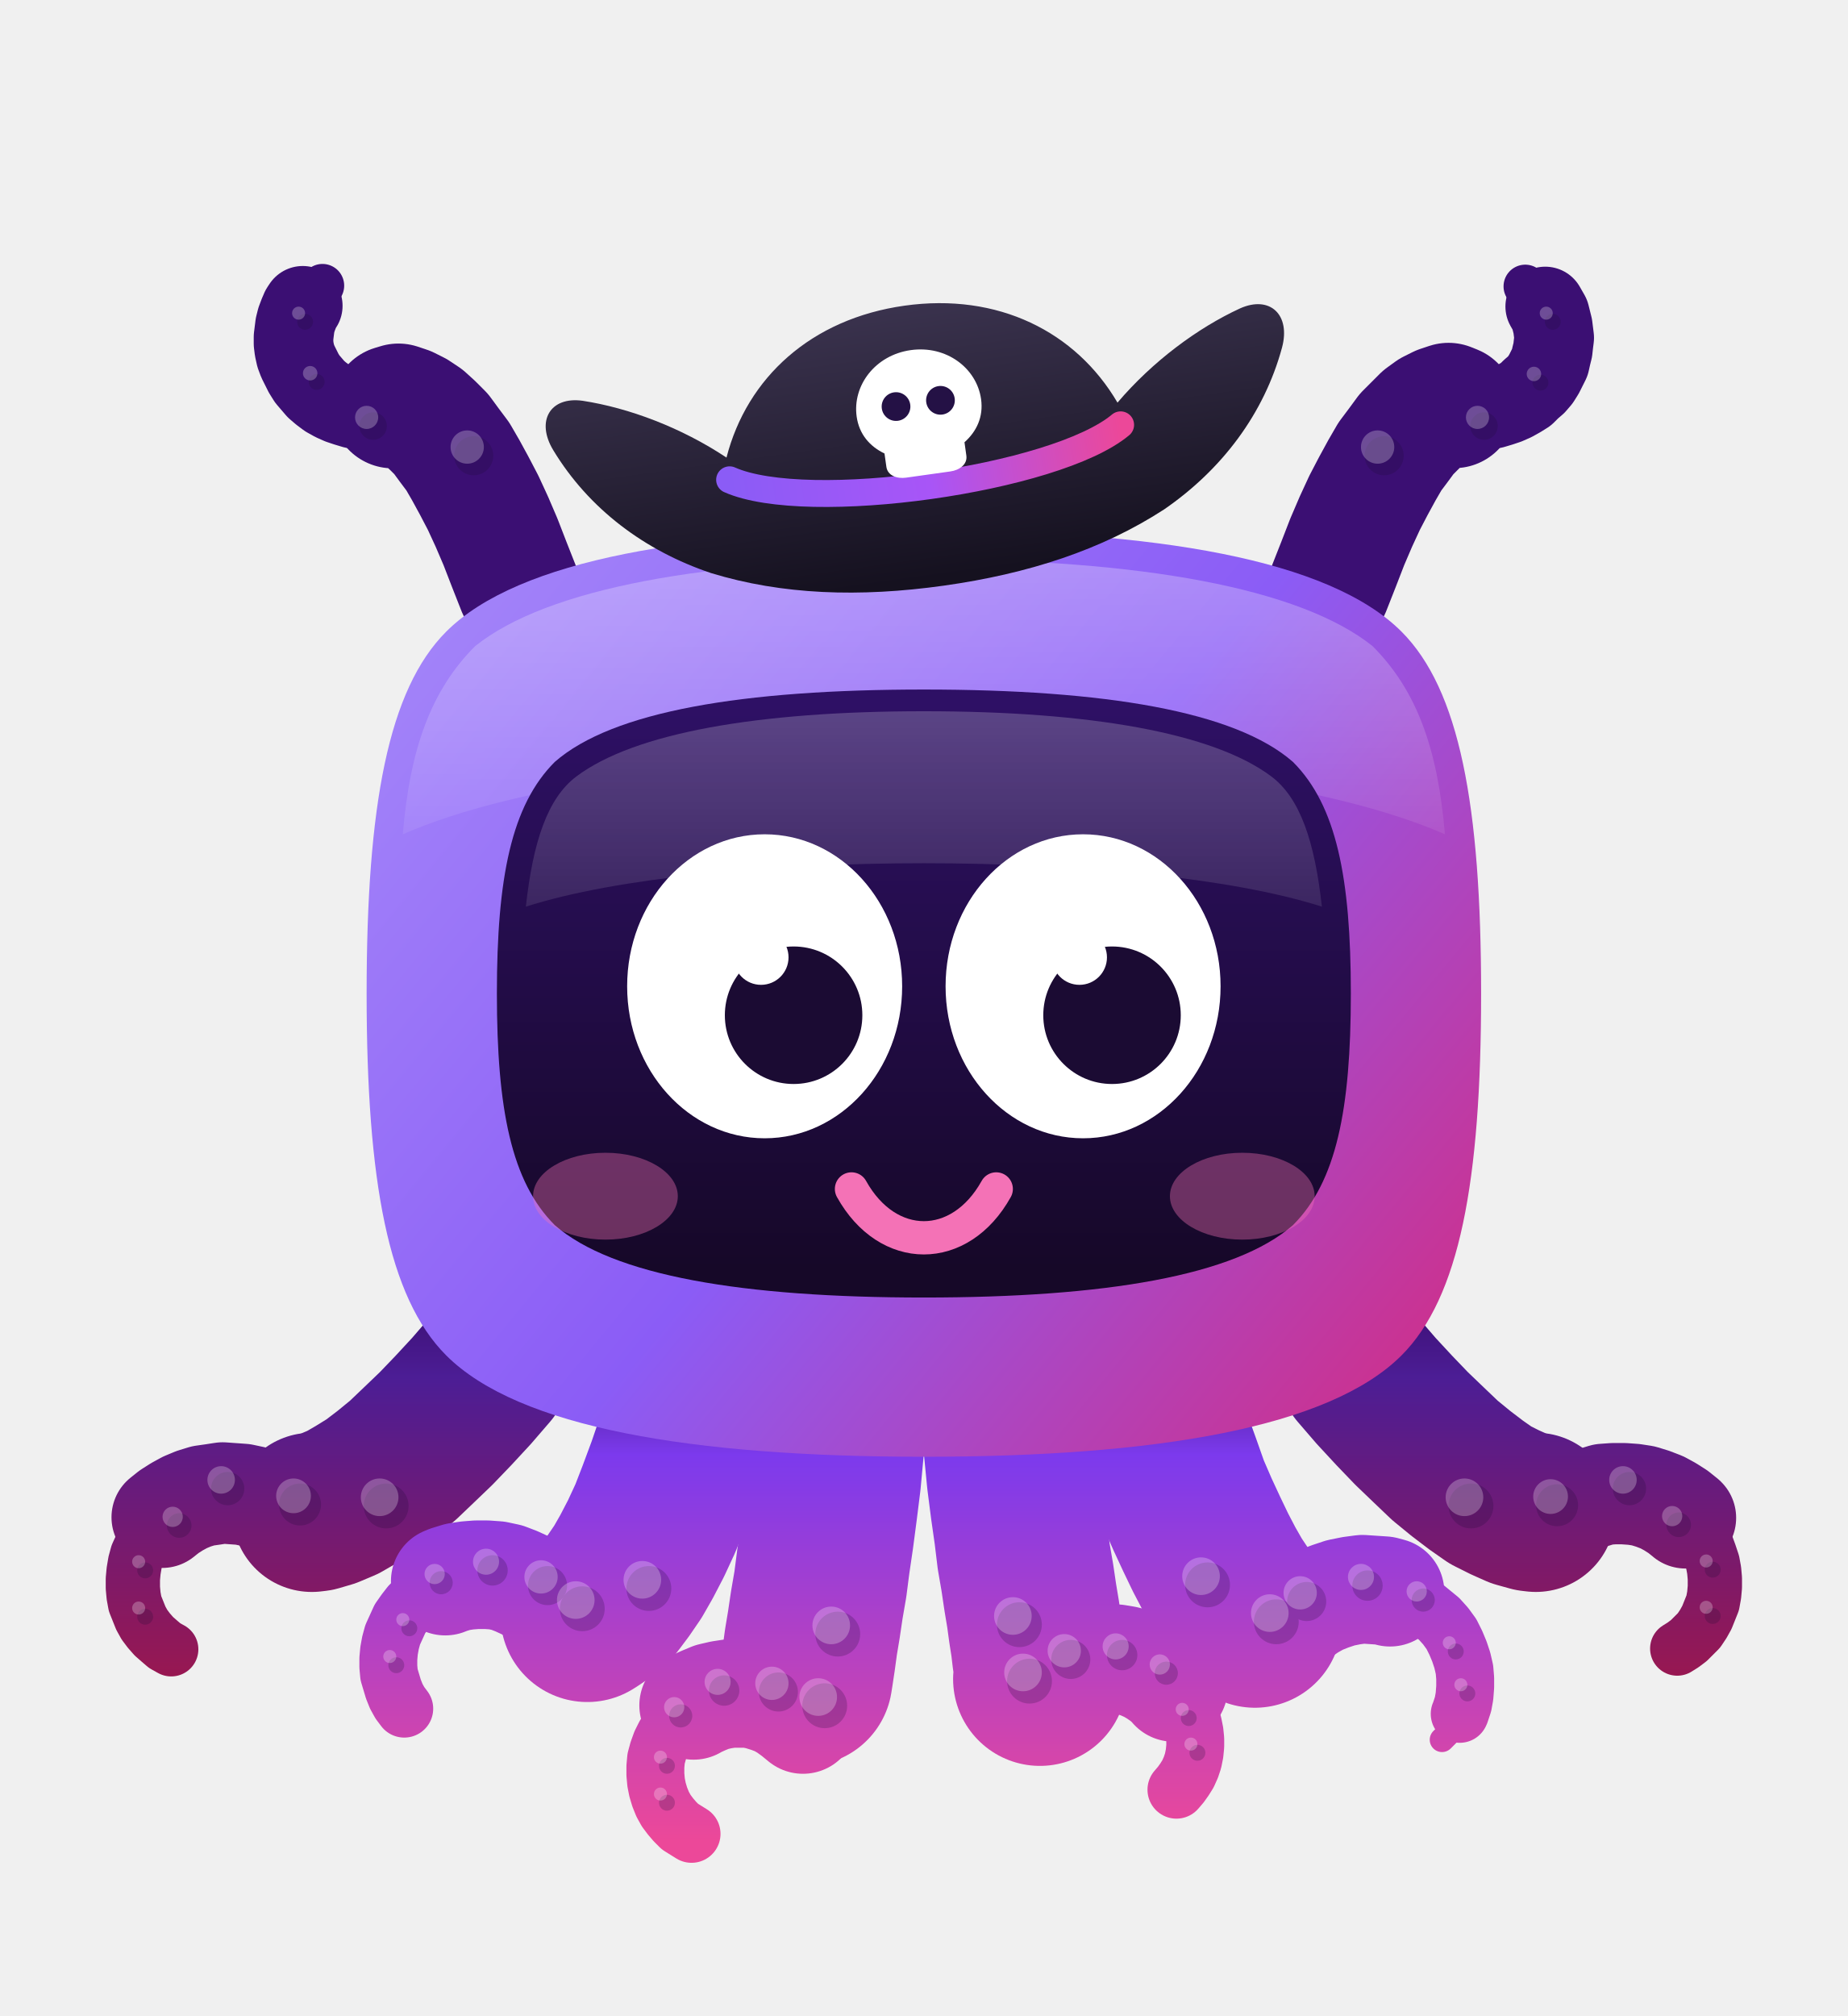
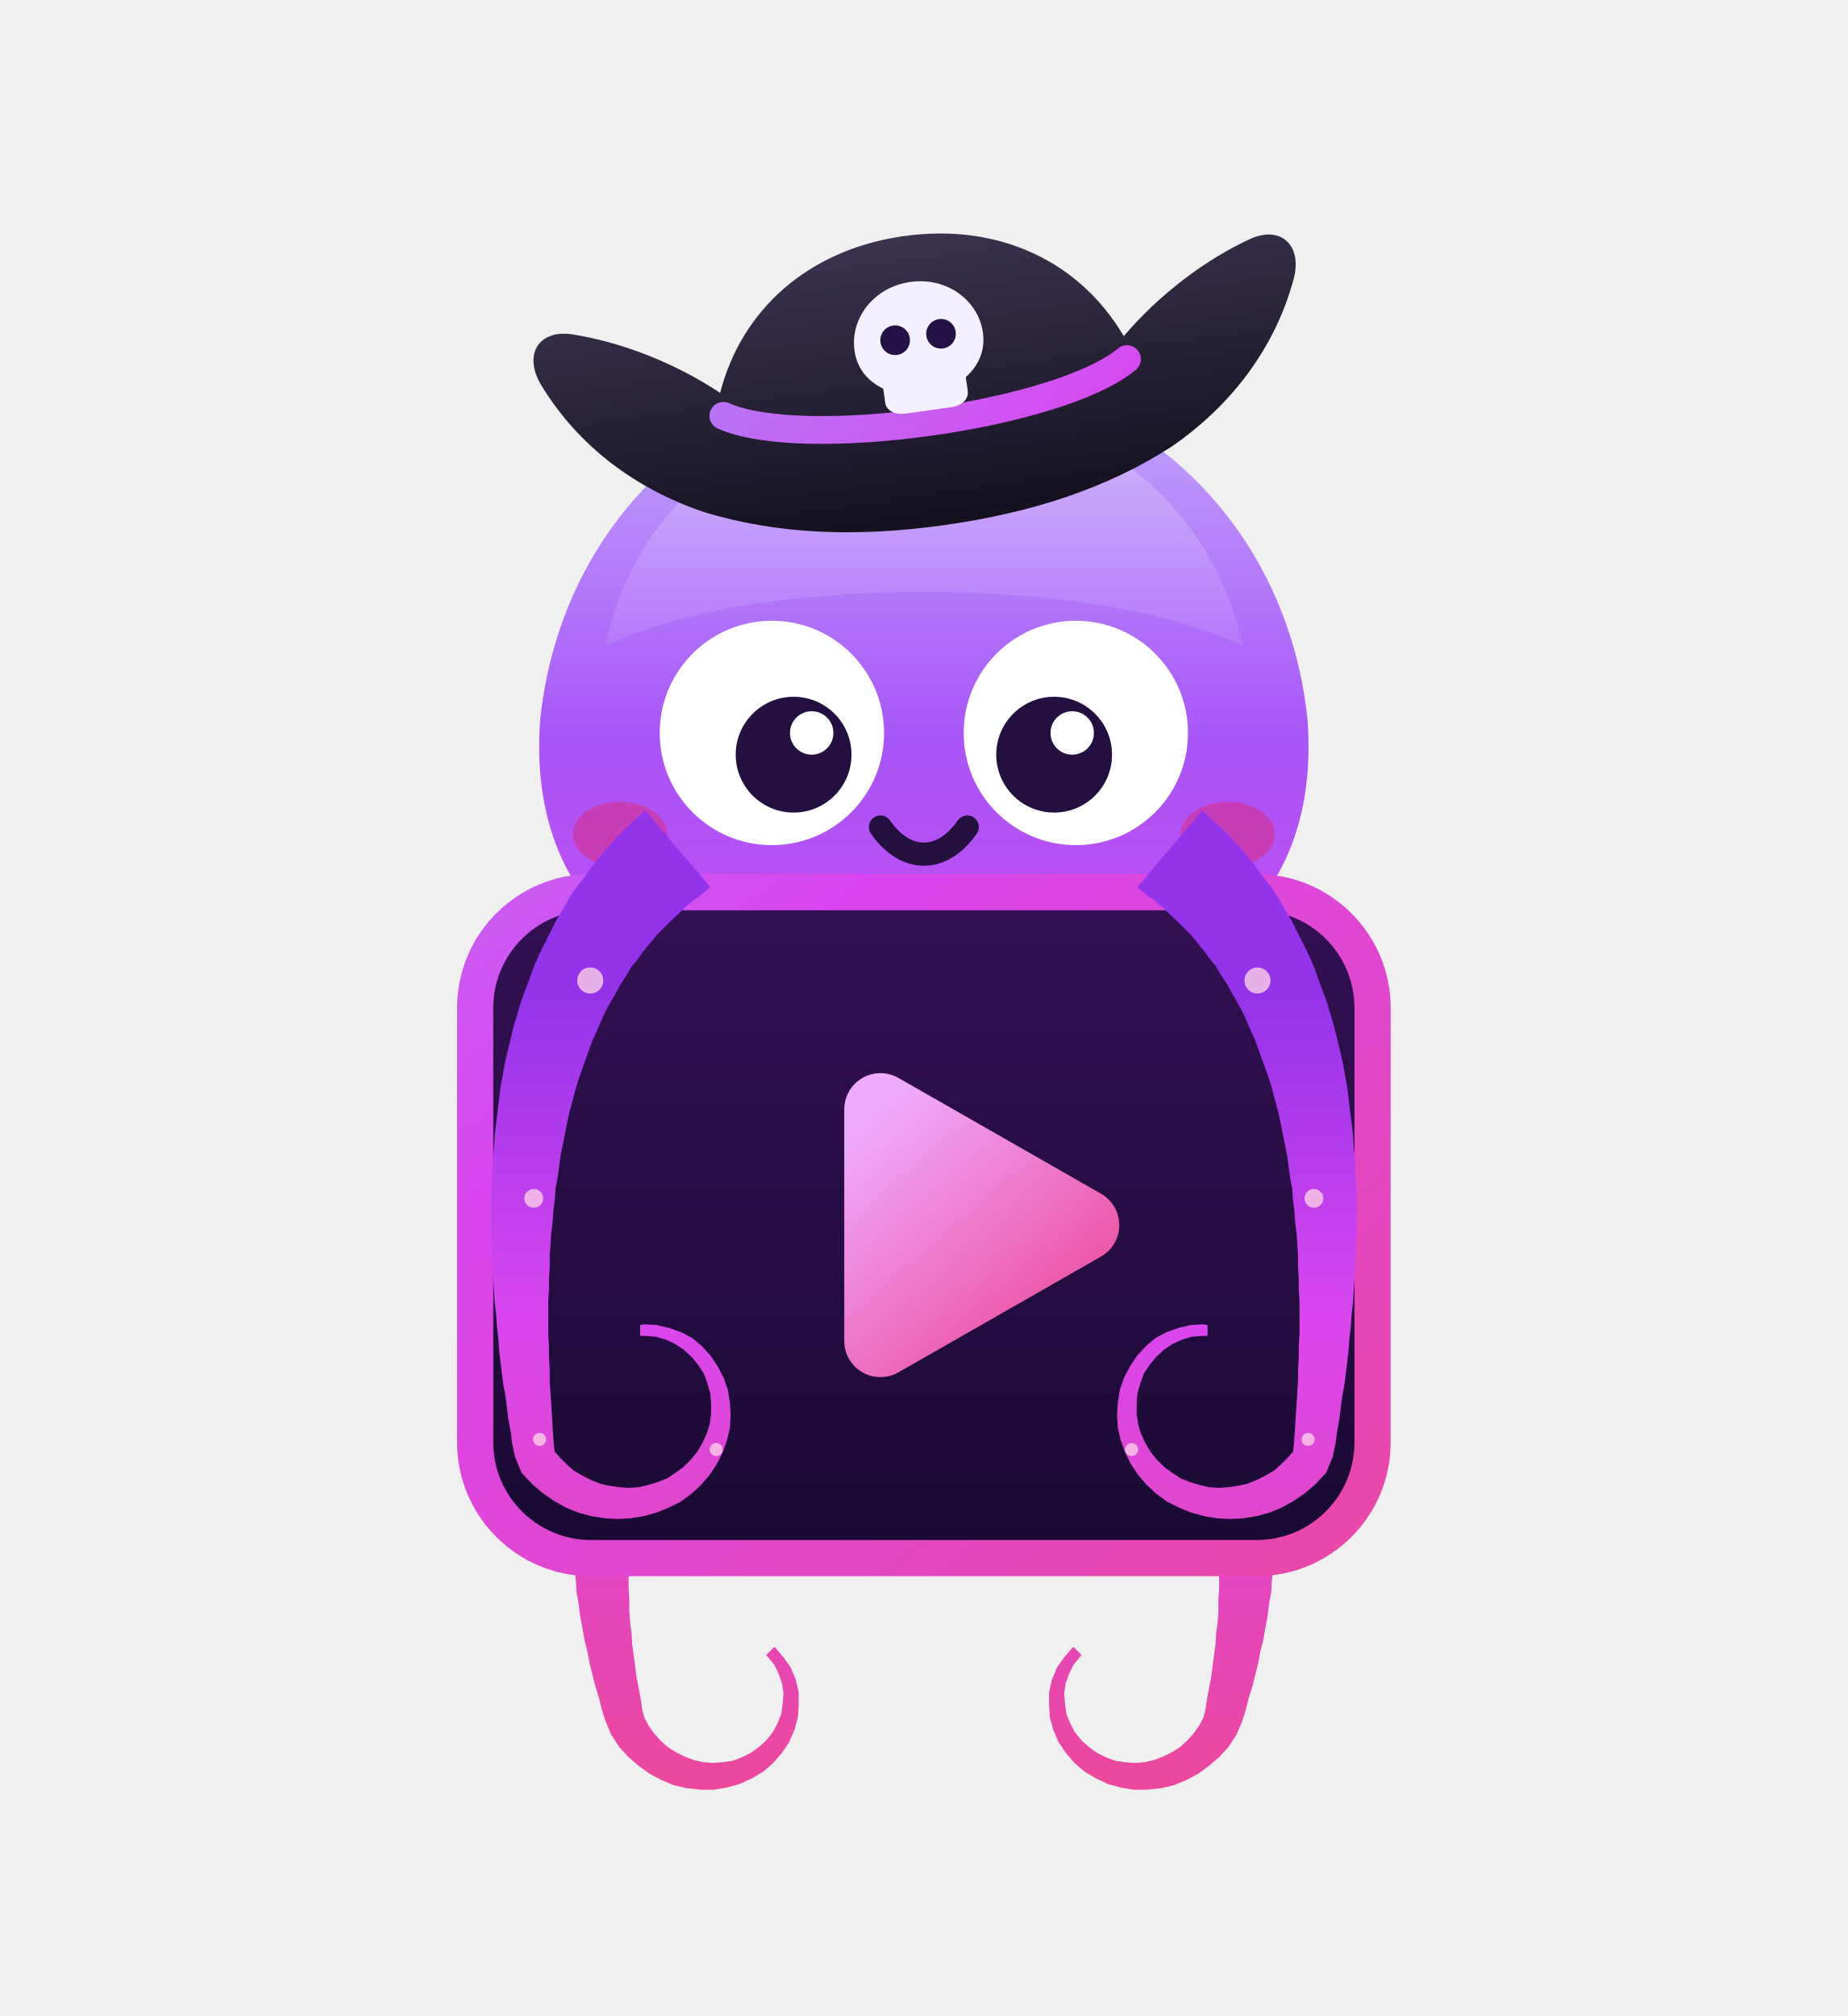
<svg xmlns="http://www.w3.org/2000/svg" viewBox="0 0 330 360" width="330" height="360" role="img">
  <defs>
-     <linearGradient id="gM" x1="40" y1="54" x2="200" y2="186" gradientUnits="userSpaceOnUse">
+     <linearGradient id="gV" x1="46" y1="26" x2="196" y2="214" gradientUnits="userSpaceOnUse">
      <stop offset="0" stop-color="#A78BFA" />
-       <stop offset=".5" stop-color="#8B5CF6" />
-       <stop offset="1" stop-color="#DB2777" />
-     </linearGradient>
-     <linearGradient id="gA" x1="0" y1="170" x2="0" y2="235" gradientUnits="userSpaceOnUse">
-       <stop offset="0" stop-color="#4C1D95" />
-       <stop offset=".18" stop-color="#7C3AED" />
+       <stop offset=".42" stop-color="#D946EF" />
      <stop offset="1" stop-color="#EC4899" />
    </linearGradient>
-     <linearGradient id="gB" x1="0" y1="160" x2="0" y2="215" gradientUnits="userSpaceOnUse">
-       <stop offset="0" stop-color="#3B0F73" />
-       <stop offset=".2" stop-color="#4C1D95" />
-       <stop offset="1" stop-color="#9D174D" />
+     <linearGradient id="gHd" x1="0" y1="26" x2="0" y2="140" gradientUnits="userSpaceOnUse">
+       <stop offset="0" stop-color="#C4B5FD" />
+       <stop offset=".5" stop-color="#A855F7" />
+       <stop offset="1" stop-color="#D946EF" />
    </linearGradient>
-     <linearGradient id="gT" x1="0" y1="78" x2="0" y2="156" gradientUnits="userSpaceOnUse">
-       <stop offset="0" stop-color="#2E1065" />
-       <stop offset="1" stop-color="#160828" />
+     <linearGradient id="gA" x1="0" y1="118" x2="0" y2="230" gradientUnits="userSpaceOnUse">
+       <stop offset="0" stop-color="#9333EA" />
+       <stop offset=".4" stop-color="#D946EF" />
+       <stop offset="1" stop-color="#EC4899" />
    </linearGradient>
-     <linearGradient id="gS" x1="0" y1="54" x2="0" y2="110" gradientUnits="userSpaceOnUse">
-       <stop offset="0" stop-color="#fff" stop-opacity=".3" />
+     <linearGradient id="gT" x1="0" y1="104" x2="0" y2="196" gradientUnits="userSpaceOnUse">
+       <stop offset="0" stop-color="#341054" />
+       <stop offset="1" stop-color="#190933" />
+     </linearGradient>
+     <linearGradient id="gS" x1="0" y1="34" x2="0" y2="86" gradientUnits="userSpaceOnUse">
+       <stop offset="0" stop-color="#fff" stop-opacity=".28" />
      <stop offset="1" stop-color="#fff" stop-opacity="0" />
    </linearGradient>
-     <linearGradient id="gG" x1="0" y1="78" x2="0" y2="130" gradientUnits="userSpaceOnUse">
-       <stop offset="0" stop-color="#fff" stop-opacity=".22" />
-       <stop offset="1" stop-color="#fff" stop-opacity="0" />
+     <linearGradient id="gP" x1="114" y1="134" x2="142" y2="166" gradientUnits="userSpaceOnUse">
+       <stop offset="0" stop-color="#F0ABFC" />
+       <stop offset="1" stop-color="#EC4899" />
    </linearGradient>
    <linearGradient id="gH" x1="0" y1="14" x2="0" y2="78" gradientUnits="userSpaceOnUse">
      <stop offset="0" stop-color="#3C3450" />
      <stop offset="1" stop-color="#15111F" />
    </linearGradient>
-     <linearGradient id="gBd" x1="76" y1="0" x2="164" y2="0" gradientUnits="userSpaceOnUse">
-       <stop offset="0" stop-color="#8B5CF6" />
-       <stop offset=".5" stop-color="#A855F7" />
-       <stop offset="1" stop-color="#EC4899" />
-     </linearGradient>
-     <path id="t0" pathLength="100" d="M 64.0 62.0 L 62.7 58.7 L 61.5 55.6 L 60.3 52.8 L 59.1 50.2 L 57.9 47.9 L 56.7 45.7 L 55.6 43.8 L 54.4 42.2 L 53.3 40.7 L 52.1 39.5 L 51.0 38.5 L 49.8 37.7 L 48.6 37.1 L 47.4 36.7 L 46.4 37.0 L 45.4 37.2 L 44.3 37.4 L 43.3 37.4 L 42.2 37.3 L 41.2 37.2 L 40.2 36.9 L 39.3 36.6 L 38.4 36.2 L 37.5 35.7 L 36.7 35.1 L 36.0 34.5 L 35.4 33.8 L 34.8 33.1 L 34.3 32.3 L 33.9 31.5 L 33.5 30.7 L 33.2 29.9 L 33.0 29.0 L 32.9 28.2 L 32.9 27.3 L 33.0 26.5 L 33.1 25.7 L 33.3 24.9 L 33.6 24.1 L 33.9 23.4 L 34.3 22.8 L 34.7 22.1 L 35.2 21.6 L 35.7 21.1 L 36.3 20.6 L 36.9 20.2" />
-     <path id="t1" pathLength="100" d="M 176.0 62.0 L 177.3 58.7 L 178.5 55.6 L 179.7 52.8 L 180.9 50.2 L 182.1 47.9 L 183.3 45.7 L 184.4 43.8 L 185.6 42.2 L 186.7 40.7 L 187.9 39.5 L 189.0 38.4 L 190.1 37.6 L 191.3 37.0 L 192.5 36.6 L 193.5 37.0 L 194.5 37.2 L 195.6 37.3 L 196.7 37.4 L 197.7 37.3 L 198.7 37.2 L 199.7 36.9 L 200.6 36.6 L 201.5 36.2 L 202.4 35.7 L 203.2 35.2 L 203.9 34.5 L 204.6 33.9 L 205.2 33.2 L 205.7 32.4 L 206.1 31.6 L 206.5 30.8 L 206.7 29.9 L 206.9 29.1 L 207.0 28.2 L 207.1 27.4 L 207.0 26.6 L 206.9 25.8 L 206.7 25.0 L 206.5 24.2 L 206.1 23.5 L 205.7 22.8 L 205.3 22.2 L 204.8 21.6 L 204.3 21.1 L 203.7 20.7 L 203.1 20.3" />
-     <path id="t2" pathLength="100" d="M 60.0 170.0 L 57.5 172.9 L 55.0 175.6 L 52.6 178.1 L 50.2 180.4 L 48.0 182.5 L 45.8 184.3 L 43.7 185.9 L 41.6 187.2 L 39.7 188.3 L 37.8 189.1 L 36.1 189.6 L 34.4 189.8 L 32.8 189.7 L 31.3 189.3 L 30.0 188.5 L 28.7 188.0 L 27.3 187.5 L 25.9 187.2 L 24.5 187.1 L 23.1 187.0 L 21.8 187.2 L 20.4 187.4 L 19.1 187.8 L 17.9 188.3 L 16.8 188.9 L 15.7 189.6 L 14.7 190.4 L 13.8 191.3 L 13.0 192.3 L 12.3 193.3 L 11.8 194.4 L 11.3 195.5 L 11.0 196.6 L 10.8 197.8 L 10.7 198.9 L 10.7 200.1 L 10.8 201.2 L 11.0 202.3 L 11.4 203.3 L 11.8 204.3 L 12.3 205.2 L 12.9 206.0 L 13.6 206.8 L 14.4 207.5 L 15.1 208.1 L 16.0 208.6" />
-     <path id="t3" pathLength="100" d="M 180.0 170.0 L 182.5 172.9 L 185.0 175.6 L 187.4 178.1 L 189.8 180.4 L 192.0 182.5 L 194.2 184.3 L 196.3 185.9 L 198.3 187.3 L 200.3 188.3 L 202.1 189.1 L 203.9 189.6 L 205.6 189.8 L 207.1 189.7 L 208.6 189.3 L 209.9 188.6 L 211.2 188.0 L 212.6 187.6 L 213.9 187.2 L 215.3 187.1 L 216.7 187.1 L 218.1 187.2 L 219.4 187.4 L 220.7 187.8 L 222.0 188.3 L 223.1 188.9 L 224.2 189.6 L 225.2 190.4 L 226.1 191.3 L 226.9 192.2 L 227.6 193.2 L 228.2 194.3 L 228.6 195.4 L 229.0 196.6 L 229.2 197.7 L 229.3 198.8 L 229.3 200.0 L 229.2 201.1 L 229.0 202.2 L 228.6 203.2 L 228.2 204.2 L 227.7 205.1 L 227.1 206.0 L 226.4 206.7 L 225.7 207.4 L 224.9 208.0 L 224.1 208.5" />
-     <path id="t4" pathLength="100" d="M 88.0 176.0 L 86.7 180.1 L 85.4 183.9 L 84.1 187.4 L 82.9 190.5 L 81.6 193.3 L 80.3 195.8 L 79.1 197.9 L 77.8 199.8 L 76.6 201.4 L 75.4 202.6 L 74.1 203.5 L 73.0 204.2 L 71.8 204.5 L 70.6 204.6 L 69.7 203.4 L 68.6 202.3 L 67.5 201.3 L 66.3 200.5 L 65.0 199.8 L 63.7 199.2 L 62.4 198.7 L 61.0 198.4 L 59.6 198.3 L 58.2 198.3 L 56.9 198.4 L 55.6 198.6 L 54.3 199.0 L 53.1 199.5 L 51.9 200.1 L 50.9 200.8 L 49.9 201.6 L 49.0 202.5 L 48.3 203.4 L 47.6 204.4 L 47.1 205.5 L 46.6 206.6 L 46.3 207.7 L 46.1 208.8 L 46.0 209.9 L 46.0 211.0 L 46.1 212.1 L 46.4 213.1 L 46.7 214.1 L 47.1 215.1 L 47.6 216.0 L 48.2 216.8" />
-     <path id="t5" pathLength="100" d="M 108.0 181.0 L 107.6 185.3 L 107.1 189.3 L 106.6 193.1 L 106.1 196.5 L 105.7 199.6 L 105.2 202.5 L 104.8 205.2 L 104.4 207.6 L 104.1 209.8 L 103.8 211.8 L 103.5 213.7 L 103.4 215.4 L 103.3 216.9 L 103.3 218.3 L 102.2 217.4 L 101.1 216.6 L 99.9 215.9 L 98.6 215.4 L 97.3 215.0 L 95.9 214.7 L 94.6 214.7 L 93.3 214.7 L 92.0 214.9 L 90.7 215.2 L 89.5 215.7 L 88.4 216.2 L 87.4 216.9 L 86.4 217.7 L 85.6 218.5 L 84.8 219.5 L 84.2 220.5 L 83.7 221.5 L 83.3 222.6 L 83.0 223.7 L 82.9 224.8 L 82.9 225.9 L 83.0 227.0 L 83.2 228.0 L 83.5 229.0 L 83.9 230.0 L 84.4 230.9 L 85.0 231.7 L 85.6 232.4 L 86.3 233.1 L 87.1 233.6 L 87.9 234.1" />
-     <path id="t6" pathLength="100" d="M 132.0 181.0 L 132.4 185.1 L 132.9 189.0 L 133.4 192.5 L 133.8 195.8 L 134.3 198.7 L 134.7 201.4 L 135.1 203.8 L 135.4 206.0 L 135.7 207.9 L 135.9 209.6 L 136.1 211.0 L 136.1 212.1 L 136.0 213.1 L 135.8 213.8 L 136.9 212.9 L 138.0 212.1 L 139.1 211.4 L 140.3 210.8 L 141.6 210.4 L 142.8 210.1 L 144.1 209.9 L 145.3 209.9 L 146.6 209.9 L 147.8 210.1 L 149.0 210.4 L 150.1 210.8 L 151.2 211.3 L 152.2 211.9 L 153.2 212.6 L 154.0 213.3 L 154.8 214.2 L 155.5 215.0 L 156.1 216.0 L 156.6 216.9 L 156.9 217.9 L 157.2 219.0 L 157.4 220.0 L 157.5 221.0 L 157.5 222.0 L 157.4 223.0 L 157.2 224.0 L 156.9 224.9 L 156.5 225.8 L 156.0 226.6 L 155.5 227.3 L 154.9 228.0" />
-     <path id="t7" pathLength="100" d="M 152.0 176.0 L 153.3 179.9 L 154.6 183.5 L 155.8 186.9 L 157.1 189.9 L 158.4 192.7 L 159.6 195.2 L 160.8 197.5 L 162.0 199.6 L 163.2 201.4 L 164.3 202.9 L 165.4 204.3 L 166.5 205.5 L 167.5 206.4 L 168.5 207.2 L 169.5 205.9 L 170.6 204.7 L 171.9 203.6 L 173.2 202.7 L 174.6 201.9 L 176.1 201.3 L 177.6 200.8 L 179.1 200.5 L 180.6 200.3 L 182.1 200.4 L 183.6 200.5 L 185.1 200.9 L 186.5 201.3 L 187.8 201.9 L 189.0 202.6 L 190.1 203.5 L 191.2 204.4 L 192.1 205.4 L 192.9 206.5 L 193.5 207.7 L 194.0 208.9 L 194.4 210.1 L 194.7 211.4 L 194.8 212.6 L 194.8 213.8 L 194.7 215.1 L 194.5 216.2 L 194.1 217.4 L 193.6 218.4 L 193.0 219.4 L 192.4 220.3 L 191.6 221.1" />
  </defs>
  <g transform="translate(9.9 24.9) scale(1.2925)">
-     <g fill="none" stroke="url(#gB)" stroke-linecap="round" stroke-linejoin="round">
-       <use href="#t0" stroke-width="2.6" stroke-dasharray="0 74 30 300" />
-       <use href="#t0" stroke-width="6" stroke-dasharray="0 52 26 300" />
-       <use href="#t0" stroke-width="11" stroke-dasharray="0 28 28 300" />
-       <use href="#t0" stroke-width="17" stroke-dasharray="32 300" />
-       <use href="#t1" stroke-width="2.6" stroke-dasharray="0 74 30 300" />
-       <use href="#t1" stroke-width="6" stroke-dasharray="0 52 26 300" />
-       <use href="#t1" stroke-width="11" stroke-dasharray="0 28 28 300" />
-       <use href="#t1" stroke-width="17" stroke-dasharray="32 300" />
-       <use href="#t2" stroke-width="3.2" stroke-dasharray="0 72 32 300" />
-       <use href="#t2" stroke-width="7.5" stroke-dasharray="0 50 26 300" />
-       <use href="#t2" stroke-width="14" stroke-dasharray="0 28 26 300" />
-       <use href="#t2" stroke-width="22" stroke-dasharray="32 300" />
-       <use href="#t3" stroke-width="3.2" stroke-dasharray="0 72 32 300" />
-       <use href="#t3" stroke-width="7.5" stroke-dasharray="0 50 26 300" />
-       <use href="#t3" stroke-width="14" stroke-dasharray="0 28 26 300" />
-       <use href="#t3" stroke-width="22" stroke-dasharray="32 300" />
+     <g fill="url(#gA)">
+       <path d="M 84.6 150.4 L 83.8 151.8 L 82.9 153.2 L 82.1 154.7 L 81.3 156.2 L 80.5 157.7 L 79.7 159.2 L 79.0 160.8 L 78.3 162.3 L 77.6 163.9 L 77.0 165.5 L 76.3 167.1 L 75.7 168.7 L 75.2 170.3 L 74.7 171.9 L 74.2 173.6 L 73.7 175.2 L 73.3 176.9 L 73.0 178.6 L 72.6 180.3 L 72.3 182.0 L 72.1 183.7 L 71.9 185.4 L 71.7 187.1 L 71.6 188.8 L 71.6 190.5 L 71.5 192.2 L 71.6 193.9 L 71.6 195.6 L 71.7 197.3 L 71.9 199.0 L 72.0 200.7 L 72.3 202.3 L 72.5 204.0 L 72.8 205.6 L 73.1 207.3 L 73.5 208.9 L 73.8 210.5 L 74.2 212.1 L 74.6 213.7 L 75.1 215.3 L 75.5 216.9 L 76.0 218.5 L 76.8 220.4 L 77.9 222.1 L 79.2 223.5 L 80.6 224.7 L 82.1 225.8 L 83.8 226.7 L 85.5 227.4 L 87.3 227.8 L 89.2 228.0 L 91.0 228.0 L 92.8 227.7 L 94.6 227.2 L 96.3 226.4 L 97.8 225.5 L 99.2 224.3 L 100.4 222.9 L 101.4 221.4 L 102.1 219.8 L 102.6 218.0 L 102.7 216.3 L 102.7 214.5 L 102.3 212.8 L 101.6 211.1 L 100.6 209.7 L 99.5 208.4 L 99.3 208.3 L 98.2 209.4 L 98.3 209.5 L 99.3 210.7 L 99.9 211.9 L 100.4 213.3 L 100.6 214.7 L 100.5 216.1 L 100.3 217.5 L 99.8 218.8 L 99.1 220.1 L 98.2 221.2 L 97.2 222.1 L 96.1 222.9 L 94.9 223.5 L 93.6 224.0 L 92.2 224.2 L 90.9 224.3 L 89.5 224.2 L 88.2 223.9 L 86.9 223.4 L 85.7 222.8 L 84.6 222.1 L 83.6 221.2 L 82.7 220.2 L 82.0 219.2 L 81.4 218.1 L 81.1 217.0 L 80.9 215.6 L 80.6 214.0 L 80.3 212.5 L 80.1 210.9 L 79.9 209.4 L 79.7 207.9 L 79.6 206.3 L 79.4 204.8 L 79.3 203.3 L 79.3 201.7 L 79.2 200.2 L 79.2 198.7 L 79.3 197.2 L 79.4 195.7 L 79.5 194.2 L 79.6 192.7 L 79.8 191.2 L 80.0 189.7 L 80.3 188.2 L 80.6 186.8 L 81.0 185.3 L 81.3 183.9 L 81.8 182.5 L 82.2 181.1 L 82.7 179.6 L 83.2 178.3 L 83.8 176.9 L 84.3 175.5 L 85.0 174.2 L 85.6 172.8 L 86.3 171.5 L 87.0 170.2 L 87.7 168.9 L 88.5 167.6 L 89.3 166.3 L 90.1 165.0 L 90.9 163.8 L 91.7 162.5 L 92.6 161.3 L 93.5 160.1 L 94.4 158.9 L 95.4 157.6 Z" />
+       <path d="M 144.6 157.6 L 145.6 158.9 L 146.5 160.1 L 147.4 161.3 L 148.3 162.5 L 149.1 163.8 L 149.9 165.0 L 150.7 166.3 L 151.5 167.6 L 152.3 168.9 L 153.0 170.2 L 153.7 171.5 L 154.4 172.8 L 155.0 174.2 L 155.7 175.5 L 156.2 176.9 L 156.8 178.3 L 157.3 179.6 L 157.8 181.1 L 158.2 182.5 L 158.7 183.9 L 159.0 185.3 L 159.4 186.8 L 159.7 188.2 L 160.0 189.7 L 160.2 191.2 L 160.4 192.7 L 160.5 194.2 L 160.6 195.7 L 160.7 197.2 L 160.8 198.7 L 160.8 200.2 L 160.7 201.7 L 160.7 203.3 L 160.6 204.8 L 160.4 206.3 L 160.3 207.9 L 160.1 209.4 L 159.9 210.9 L 159.7 212.5 L 159.4 214.0 L 159.1 215.6 L 158.9 217.0 L 158.6 218.1 L 158.0 219.2 L 157.3 220.2 L 156.4 221.2 L 155.4 222.1 L 154.3 222.8 L 153.1 223.4 L 151.8 223.9 L 150.5 224.2 L 149.1 224.3 L 147.8 224.2 L 146.4 224.0 L 145.1 223.5 L 143.9 222.9 L 142.8 222.1 L 141.8 221.2 L 140.9 220.1 L 140.2 218.8 L 139.7 217.5 L 139.5 216.1 L 139.4 214.7 L 139.6 213.3 L 140.1 211.9 L 140.7 210.7 L 141.7 209.5 L 141.8 209.4 L 140.7 208.3 L 140.5 208.4 L 139.4 209.7 L 138.4 211.1 L 137.7 212.8 L 137.3 214.5 L 137.3 216.3 L 137.4 218.0 L 137.9 219.8 L 138.6 221.4 L 139.6 222.9 L 140.8 224.3 L 142.2 225.5 L 143.7 226.4 L 145.4 227.2 L 147.2 227.7 L 149.0 228.0 L 150.8 228.0 L 152.7 227.8 L 154.5 227.4 L 156.2 226.7 L 157.9 225.8 L 159.4 224.7 L 160.8 223.5 L 162.1 222.1 L 163.2 220.4 L 164.0 218.5 L 164.5 216.9 L 164.9 215.3 L 165.4 213.7 L 165.8 212.1 L 166.2 210.5 L 166.5 208.9 L 166.9 207.3 L 167.2 205.6 L 167.5 204.0 L 167.7 202.3 L 168.0 200.7 L 168.1 199.0 L 168.3 197.3 L 168.4 195.6 L 168.4 193.9 L 168.5 192.2 L 168.4 190.5 L 168.4 188.8 L 168.3 187.1 L 168.1 185.4 L 167.9 183.7 L 167.7 182.0 L 167.4 180.3 L 167.0 178.6 L 166.7 176.9 L 166.3 175.2 L 165.8 173.6 L 165.3 171.9 L 164.8 170.3 L 164.3 168.7 L 163.7 167.1 L 163.0 165.5 L 162.4 163.9 L 161.7 162.3 L 161.0 160.8 L 160.3 159.2 L 159.5 157.7 L 158.7 156.2 L 157.9 154.7 L 157.1 153.2 L 156.2 151.8 L 155.4 150.4 Z" />
    </g>
-     <g fill="none" stroke="url(#gA)" stroke-linecap="round" stroke-linejoin="round">
-       <use href="#t4" stroke-width="3.4" stroke-dasharray="0 72 32 300" />
-       <use href="#t4" stroke-width="8" stroke-dasharray="0 50 26 300" />
-       <use href="#t4" stroke-width="15" stroke-dasharray="0 28 26 300" />
-       <use href="#t4" stroke-width="24" stroke-dasharray="32 300" />
-       <use href="#t5" stroke-width="3.4" stroke-dasharray="0 72 32 300" />
-       <use href="#t5" stroke-width="8" stroke-dasharray="0 50 26 300" />
-       <use href="#t5" stroke-width="15" stroke-dasharray="0 28 26 300" />
-       <use href="#t5" stroke-width="24" stroke-dasharray="32 300" />
-       <use href="#t6" stroke-width="3.4" stroke-dasharray="0 72 32 300" />
-       <use href="#t6" stroke-width="8" stroke-dasharray="0 50 26 300" />
-       <use href="#t6" stroke-width="15" stroke-dasharray="0 28 26 300" />
-       <use href="#t6" stroke-width="24" stroke-dasharray="32 300" />
-       <use href="#t7" stroke-width="3.4" stroke-dasharray="0 72 32 300" />
-       <use href="#t7" stroke-width="8" stroke-dasharray="0 50 26 300" />
-       <use href="#t7" stroke-width="15" stroke-dasharray="0 28 26 300" />
-       <use href="#t7" stroke-width="24" stroke-dasharray="32 300" />
-     </g>
-     <g fill="#1B0B33" opacity=".22">
-       <circle cx="57.8" cy="43.7" r="2.7" />
-       <circle cx="43.9" cy="39.6" r="1.9" />
-       <circle cx="36.1" cy="33.5" r="1.1" />
-       <circle cx="34.5" cy="25.2" r="1.1" />
-       <circle cx="183.6" cy="43.7" r="2.7" />
-       <circle cx="197.4" cy="39.6" r="1.9" />
-       <circle cx="205.2" cy="33.6" r="1.1" />
-       <circle cx="206.9" cy="25.2" r="1.1" />
-       <circle cx="45.7" cy="188.8" r="3.1" />
-       <circle cx="33.8" cy="188.6" r="2.9" />
-       <circle cx="23.8" cy="186.4" r="2.3" />
-       <circle cx="17.1" cy="191.5" r="1.7" />
-       <circle cx="12.4" cy="197.7" r="1.1" />
-       <circle cx="12.4" cy="204.1" r="1.1" />
-       <circle cx="195.6" cy="188.8" r="3.1" />
-       <circle cx="207.5" cy="188.7" r="2.9" />
-       <circle cx="217.5" cy="186.4" r="2.3" />
-       <circle cx="224.3" cy="191.4" r="1.7" />
-       <circle cx="229.0" cy="197.6" r="1.1" />
-       <circle cx="229.0" cy="204.0" r="1.1" />
-       <circle cx="82.0" cy="200.2" r="3.1" />
-       <circle cx="72.8" cy="203.0" r="3.1" />
-       <circle cx="68.0" cy="199.8" r="2.7" />
-       <circle cx="60.4" cy="197.7" r="2.1" />
-       <circle cx="53.3" cy="199.4" r="1.6" />
-       <circle cx="48.9" cy="205.7" r="1.1" />
-       <circle cx="47.1" cy="210.8" r="1.1" />
-       <circle cx="108.1" cy="206.5" r="3.1" />
-       <circle cx="106.3" cy="216.4" r="3.1" />
-       <circle cx="99.9" cy="214.5" r="2.7" />
-       <circle cx="92.4" cy="214.3" r="2.1" />
-       <circle cx="86.4" cy="217.8" r="1.6" />
-       <circle cx="84.5" cy="224.7" r="1.1" />
-       <circle cx="84.5" cy="229.8" r="1.1" />
-       <circle cx="133.2" cy="205.2" r="3.1" />
-       <circle cx="134.6" cy="213.0" r="3.1" />
-       <circle cx="140.3" cy="210.0" r="2.7" />
-       <circle cx="147.4" cy="209.4" r="2.1" />
-       <circle cx="153.5" cy="211.9" r="1.6" />
-       <circle cx="156.6" cy="218.1" r="1.1" />
-       <circle cx="157.8" cy="222.9" r="1.1" />
-       <circle cx="159.2" cy="199.7" r="3.1" />
-       <circle cx="168.7" cy="204.8" r="3.1" />
-       <circle cx="172.9" cy="202.0" r="2.7" />
-       <circle cx="181.3" cy="199.8" r="2.1" />
-       <circle cx="189.0" cy="201.8" r="1.6" />
-       <circle cx="193.5" cy="208.9" r="1.1" />
-       <circle cx="195.1" cy="214.7" r="1.1" />
-     </g>
-     <g fill="#fff" opacity=".26">
-       <circle cx="56.9" cy="42.5" r="2.3" />
-       <circle cx="43.0" cy="38.4" r="1.6" />
-       <circle cx="35.2" cy="32.3" r="1.0" />
-       <circle cx="33.6" cy="24.0" r="0.9" />
-       <circle cx="182.7" cy="42.5" r="2.3" />
-       <circle cx="196.5" cy="38.4" r="1.6" />
-       <circle cx="204.3" cy="32.4" r="1.0" />
-       <circle cx="206.0" cy="24.0" r="0.9" />
-       <circle cx="44.8" cy="187.6" r="2.6" />
-       <circle cx="32.9" cy="187.4" r="2.4" />
-       <circle cx="22.9" cy="185.2" r="1.9" />
-       <circle cx="16.2" cy="190.3" r="1.4" />
-       <circle cx="11.5" cy="196.5" r="0.9" />
-       <circle cx="11.5" cy="202.9" r="0.9" />
-       <circle cx="194.7" cy="187.6" r="2.6" />
-       <circle cx="206.6" cy="187.5" r="2.4" />
-       <circle cx="216.6" cy="185.2" r="1.9" />
-       <circle cx="223.4" cy="190.2" r="1.4" />
-       <circle cx="228.1" cy="196.4" r="0.9" />
-       <circle cx="228.1" cy="202.8" r="0.9" />
-       <circle cx="81.1" cy="199.0" r="2.6" />
-       <circle cx="71.9" cy="201.8" r="2.6" />
-       <circle cx="67.1" cy="198.6" r="2.3" />
-       <circle cx="59.5" cy="196.5" r="1.8" />
-       <circle cx="52.4" cy="198.2" r="1.4" />
-       <circle cx="48.0" cy="204.5" r="0.9" />
-       <circle cx="46.2" cy="209.6" r="0.9" />
-       <circle cx="107.2" cy="205.3" r="2.6" />
-       <circle cx="105.4" cy="215.2" r="2.6" />
-       <circle cx="99.0" cy="213.3" r="2.3" />
-       <circle cx="91.5" cy="213.1" r="1.8" />
-       <circle cx="85.5" cy="216.6" r="1.4" />
-       <circle cx="83.6" cy="223.5" r="0.9" />
-       <circle cx="83.6" cy="228.6" r="0.9" />
-       <circle cx="132.3" cy="204.0" r="2.6" />
-       <circle cx="133.7" cy="211.8" r="2.6" />
-       <circle cx="139.4" cy="208.8" r="2.3" />
-       <circle cx="146.5" cy="208.2" r="1.8" />
-       <circle cx="152.6" cy="210.7" r="1.4" />
-       <circle cx="155.7" cy="216.9" r="0.9" />
-       <circle cx="156.9" cy="221.7" r="0.9" />
-       <circle cx="158.3" cy="198.5" r="2.6" />
-       <circle cx="167.8" cy="203.6" r="2.6" />
-       <circle cx="172.0" cy="200.8" r="2.3" />
-       <circle cx="180.4" cy="198.6" r="1.8" />
-       <circle cx="188.1" cy="200.6" r="1.4" />
-       <circle cx="192.6" cy="207.7" r="0.9" />
-       <circle cx="194.2" cy="213.5" r="0.9" />
-     </g>
-     <path d="M 120 54 C 152 54, 176 58, 186 68 C 194 76, 197 92, 197 118 C 197 144, 194 160, 186 168 C 176 178, 152 182, 120 182 C 88 182, 64 178, 54 168 C 46 160, 43 144, 43 118 C 43 92, 46 76, 54 68 C 64 58, 88 54, 120 54 Z" fill="url(#gM)" />
-     <path d="M 120 58 C 150 58, 172 62, 182 70 C 188 76, 191 84, 192 96 C 160 82, 80 82, 48 96 C 49 84, 52 76, 58 70 C 68 62, 90 58, 120 58 Z" fill="url(#gS)" />
-     <path d="M 120 76 C 145 76, 163 79, 171 86 C 177 92, 179 102, 179 118 C 179 134, 177 144, 171 150 C 163 157, 145 160, 120 160 C 95 160, 77 157, 69 150 C 63 144, 61 134, 61 118 C 61 102, 63 92, 69 86 C 77 79, 95 76, 120 76 Z" fill="url(#gT)" />
-     <path d="M 120 79 C 143 79, 160 82, 168 88 C 172 91, 174 97, 175 106 C 150 98, 90 98, 65 106 C 66 97, 68 91, 72 88 C 80 82, 97 79, 120 79 Z" fill="url(#gG)" />
-     <ellipse cx="98" cy="117" rx="19" ry="21" fill="#fff" />
-     <ellipse cx="142" cy="117" rx="19" ry="21" fill="#fff" />
-     <circle cx="102" cy="121" r="9.5" fill="#1B0B33" />
-     <circle cx="146" cy="121" r="9.5" fill="#1B0B33" />
-     <circle cx="97.5" cy="113" r="3.8" fill="#fff" />
-     <circle cx="141.5" cy="113" r="3.8" fill="#fff" />
-     <path d="M 110 145 C 115 154, 125 154, 130 145" fill="none" stroke="#F472B6" stroke-width="4.6" stroke-linecap="round" stroke-linejoin="round" />
-     <ellipse cx="76" cy="146" rx="10" ry="6" fill="#F472B6" opacity=".38" />
-     <ellipse cx="164" cy="146" rx="10" ry="6" fill="#F472B6" opacity=".38" />
-     <g transform="translate(120 42) rotate(-8) scale(0.62) translate(-120 -48)">
+     <path d="M 120 32 C 92 32, 70 52, 67 80 C 66 93, 70 102, 76 108 L 164 108 C 170 102, 174 93, 173 80 C 170 52, 148 32, 120 32 Z" fill="url(#gHd)" />
+     <path d="M 120 36 C 98 36, 80 50, 76 70 C 96 60, 144 60, 164 70 C 160 50, 142 36, 120 36 Z" fill="url(#gS)" />
+     <rect x="58.0" y="104.0" width="124.0" height="92.0" rx="16.0" fill="url(#gT)" />
+     <rect x="58.0" y="104.0" width="124.0" height="92.0" rx="16.0" fill="none" stroke="url(#gV)" stroke-width="5" />
+     <circle cx="99" cy="82" r="15.5" fill="#fff" />
+     <circle cx="141" cy="82" r="15.5" fill="#fff" />
+     <circle cx="102" cy="85" r="8" fill="#241040" />
+     <circle cx="138" cy="85" r="8" fill="#241040" />
+     <circle cx="104.5" cy="82" r="3" fill="#fff" />
+     <circle cx="140.5" cy="82" r="3" fill="#fff" />
+     <ellipse cx="78" cy="96" rx="6.5" ry="4.5" fill="#DB2777" opacity=".5" />
+     <ellipse cx="162" cy="96" rx="6.5" ry="4.5" fill="#DB2777" opacity=".5" />
+     <path d="M 114 95 C 117.5 100, 122.5 100, 126 95" fill="none" stroke="#241040" stroke-width="3.2" stroke-linecap="round" />
+     <path d="M 114 134 L 142 150 L 114 166 Z" fill="url(#gP)" stroke="url(#gP)" stroke-width="10" stroke-linejoin="round" />
+     <g transform="translate(120 33) rotate(-8) scale(0.64) translate(-120 -48)">
      <path d="M 120 17 C 141 17, 157 28, 164 45 C 173 37, 184 31, 194 28 C 201 26, 205 31, 202 38 C 196 52, 185 63, 171 70 C 156 77, 139 80, 120 80 C 101 80, 84 77, 69 70 C 55 63, 44 52, 38 38 C 35 31, 39 26, 46 28 C 56 31, 67 37, 76 45 C 83 28, 99 17, 120 17 Z" fill="url(#gH)" />
-       <path d="M 76 50 C 92 60, 148 60, 164 50" fill="none" stroke="url(#gBd)" stroke-width="6" stroke-linecap="round" stroke-linejoin="round" />
-       <path d="M 120 27 C 128 27, 134 33, 134 40 C 134 44, 132 47, 129 49 L 129 52 C 129 54, 127 55, 125 55 L 115 55 C 113 55, 111 54, 111 52 L 111 49 C 108 47, 106 44, 106 40 C 106 33, 112 27, 120 27 Z" fill="#fff" />
+       <path d="M 76 50 C 92 60, 148 60, 164 50" fill="none" stroke="url(#gV)" stroke-width="6" stroke-linecap="round" stroke-linejoin="round" />
+       <path d="M 120 27 C 128 27, 134 33, 134 40 C 134 44, 132 47, 129 49 L 129 52 C 129 54, 127 55, 125 55 L 115 55 C 113 55, 111 54, 111 52 L 111 49 C 108 47, 106 44, 106 40 C 106 33, 112 27, 120 27 Z" fill="#F5F0FF" />
      <g fill="#241145">
        <circle cx="115" cy="39" r="3.2" />
        <circle cx="125" cy="39" r="3.2" />
      </g>
    </g>
+     <g fill="url(#gA)">
+       <path d="M 81.5 92.7 L 80.3 93.8 L 79.0 95.0 L 77.7 96.3 L 76.5 97.6 L 75.3 99.0 L 74.2 100.4 L 73.1 101.9 L 72.0 103.3 L 71.0 104.8 L 70.1 106.4 L 69.2 107.9 L 68.4 109.5 L 67.6 111.1 L 66.8 112.7 L 66.1 114.3 L 65.5 116.0 L 64.9 117.6 L 64.3 119.2 L 63.8 120.9 L 63.3 122.6 L 62.9 124.2 L 62.5 125.9 L 62.1 127.6 L 61.8 129.3 L 61.5 130.9 L 61.3 132.6 L 61.1 134.3 L 60.9 135.9 L 60.7 137.6 L 60.6 139.3 L 60.4 141.0 L 60.4 142.6 L 60.3 144.3 L 60.2 146.0 L 60.2 147.6 L 60.2 149.3 L 60.2 150.9 L 60.3 152.6 L 60.3 154.2 L 60.4 155.8 L 60.5 157.5 L 60.6 159.1 L 60.7 160.7 L 60.9 162.4 L 61.0 164.0 L 61.2 165.6 L 61.3 167.2 L 61.5 168.9 L 61.7 170.5 L 61.9 172.1 L 62.2 173.7 L 62.4 175.3 L 62.6 176.9 L 62.9 178.5 L 63.1 180.1 L 63.5 182.0 L 64.4 184.2 L 65.9 185.8 L 67.3 187.0 L 68.9 188.1 L 70.5 189.0 L 72.2 189.7 L 74.0 190.2 L 75.9 190.5 L 77.7 190.6 L 79.5 190.5 L 81.3 190.2 L 83.1 189.7 L 84.8 189.0 L 86.4 188.2 L 87.9 187.1 L 89.2 185.9 L 90.4 184.5 L 91.4 183.0 L 92.2 181.4 L 92.8 179.7 L 93.2 178.0 L 93.3 176.2 L 93.2 174.5 L 92.9 172.7 L 92.3 171.0 L 91.5 169.5 L 90.5 168.0 L 89.3 166.7 L 88.0 165.6 L 86.5 164.8 L 84.8 164.2 L 83.1 163.8 L 81.4 163.7 L 80.8 163.8 L 80.8 165.3 L 81.4 165.3 L 82.9 165.4 L 84.3 165.8 L 85.6 166.4 L 86.8 167.2 L 87.9 168.2 L 88.8 169.3 L 89.6 170.5 L 90.1 171.9 L 90.5 173.3 L 90.6 174.7 L 90.6 176.1 L 90.4 177.5 L 90.0 178.8 L 89.4 180.1 L 88.7 181.3 L 87.8 182.4 L 86.8 183.4 L 85.7 184.2 L 84.5 185.0 L 83.2 185.5 L 81.9 185.9 L 80.6 186.2 L 79.2 186.3 L 77.9 186.2 L 76.5 186.0 L 75.2 185.7 L 74.0 185.2 L 72.8 184.6 L 71.6 183.9 L 70.6 183.0 L 69.7 182.1 L 69.0 181.3 L 68.9 180.7 L 68.8 179.4 L 68.7 177.8 L 68.6 176.2 L 68.5 174.7 L 68.4 173.1 L 68.3 171.5 L 68.3 169.9 L 68.2 168.4 L 68.2 166.8 L 68.1 165.2 L 68.1 163.6 L 68.1 162.1 L 68.1 160.5 L 68.2 158.9 L 68.2 157.4 L 68.3 155.8 L 68.3 154.2 L 68.4 152.7 L 68.5 151.1 L 68.7 149.6 L 68.8 148.0 L 69.0 146.5 L 69.1 145.0 L 69.4 143.4 L 69.6 141.9 L 69.8 140.4 L 70.1 138.9 L 70.4 137.4 L 70.7 135.9 L 71.0 134.5 L 71.4 133.0 L 71.8 131.5 L 72.2 130.1 L 72.7 128.7 L 73.2 127.3 L 73.7 125.9 L 74.2 124.5 L 74.8 123.2 L 75.4 121.8 L 76.0 120.5 L 76.7 119.2 L 77.4 118.0 L 78.1 116.7 L 78.9 115.5 L 79.6 114.3 L 80.5 113.2 L 81.3 112.1 L 82.2 111.0 L 83.1 109.9 L 84.1 108.9 L 85.1 107.9 L 86.1 107.0 L 87.1 106.0 L 88.2 105.1 L 89.3 104.3 L 90.5 103.3 Z" />
+       <path d="M 149.5 103.3 L 150.7 104.3 L 151.8 105.1 L 152.9 106.0 L 153.9 107.0 L 154.9 107.9 L 155.9 108.9 L 156.9 109.9 L 157.8 111.0 L 158.7 112.1 L 159.5 113.2 L 160.4 114.3 L 161.1 115.5 L 161.9 116.7 L 162.6 118.0 L 163.3 119.2 L 164.0 120.5 L 164.6 121.8 L 165.2 123.2 L 165.8 124.5 L 166.3 125.9 L 166.8 127.3 L 167.3 128.7 L 167.8 130.1 L 168.2 131.5 L 168.6 133.0 L 169.0 134.5 L 169.3 135.9 L 169.6 137.4 L 169.9 138.9 L 170.2 140.4 L 170.4 141.9 L 170.6 143.4 L 170.9 145.0 L 171.0 146.5 L 171.2 148.0 L 171.3 149.6 L 171.5 151.1 L 171.6 152.7 L 171.7 154.2 L 171.7 155.8 L 171.8 157.4 L 171.8 158.9 L 171.9 160.5 L 171.9 162.1 L 171.9 163.6 L 171.9 165.2 L 171.8 166.8 L 171.8 168.4 L 171.7 169.9 L 171.7 171.5 L 171.6 173.1 L 171.5 174.7 L 171.4 176.2 L 171.3 177.8 L 171.2 179.4 L 171.1 180.7 L 171.0 181.3 L 170.3 182.1 L 169.4 183.0 L 168.4 183.9 L 167.2 184.6 L 166.0 185.2 L 164.8 185.7 L 163.5 186.0 L 162.1 186.2 L 160.8 186.3 L 159.4 186.2 L 158.1 185.9 L 156.8 185.5 L 155.5 185.0 L 154.3 184.2 L 153.2 183.4 L 152.2 182.4 L 151.3 181.3 L 150.6 180.1 L 150.0 178.8 L 149.6 177.5 L 149.4 176.1 L 149.4 174.7 L 149.5 173.3 L 149.9 171.9 L 150.4 170.5 L 151.2 169.3 L 152.1 168.2 L 153.2 167.2 L 154.4 166.4 L 155.7 165.8 L 157.1 165.4 L 158.6 165.3 L 159.2 165.3 L 159.2 163.8 L 158.6 163.7 L 156.9 163.8 L 155.2 164.2 L 153.5 164.8 L 152.0 165.6 L 150.7 166.7 L 149.5 168.0 L 148.5 169.5 L 147.7 171.0 L 147.1 172.7 L 146.8 174.5 L 146.7 176.2 L 146.8 178.0 L 147.2 179.7 L 147.8 181.4 L 148.6 183.0 L 149.6 184.5 L 150.8 185.9 L 152.1 187.1 L 153.6 188.2 L 155.2 189.0 L 156.9 189.7 L 158.7 190.2 L 160.5 190.5 L 162.3 190.6 L 164.1 190.5 L 166.0 190.2 L 167.8 189.7 L 169.5 189.0 L 171.1 188.1 L 172.7 187.0 L 174.1 185.8 L 175.6 184.2 L 176.5 182.0 L 176.9 180.1 L 177.1 178.5 L 177.4 176.9 L 177.6 175.3 L 177.8 173.7 L 178.1 172.1 L 178.3 170.5 L 178.5 168.9 L 178.7 167.2 L 178.8 165.6 L 179.0 164.0 L 179.1 162.4 L 179.3 160.7 L 179.4 159.1 L 179.5 157.5 L 179.6 155.8 L 179.7 154.2 L 179.7 152.6 L 179.8 150.9 L 179.8 149.3 L 179.8 147.6 L 179.8 146.0 L 179.7 144.3 L 179.6 142.6 L 179.6 141.0 L 179.4 139.3 L 179.3 137.6 L 179.1 135.9 L 178.9 134.3 L 178.7 132.6 L 178.5 130.9 L 178.2 129.3 L 177.9 127.6 L 177.5 125.9 L 177.1 124.2 L 176.7 122.6 L 176.2 120.9 L 175.7 119.2 L 175.1 117.6 L 174.5 116.0 L 173.9 114.3 L 173.2 112.7 L 172.4 111.1 L 171.6 109.5 L 170.8 107.9 L 169.9 106.4 L 169.0 104.8 L 168.0 103.3 L 166.9 101.9 L 165.8 100.4 L 164.7 99.0 L 163.5 97.6 L 162.3 96.3 L 161.0 95.0 L 159.7 93.8 L 158.5 92.7 Z" />
+     </g>
+     <g fill="#FBCFE8" opacity=".8">
+       <circle cx="73.9" cy="116.2" r="1.8" />
+       <circle cx="66.1" cy="146.3" r="1.3" />
+       <circle cx="66.9" cy="179.6" r="0.9" />
+       <circle cx="91.3" cy="181.0" r="0.9" />
+       <circle cx="166.1" cy="116.2" r="1.8" />
+       <circle cx="173.9" cy="146.3" r="1.3" />
+       <circle cx="173.1" cy="179.6" r="0.9" />
+       <circle cx="148.7" cy="181.0" r="0.9" />
+     </g>
  </g>
</svg>
